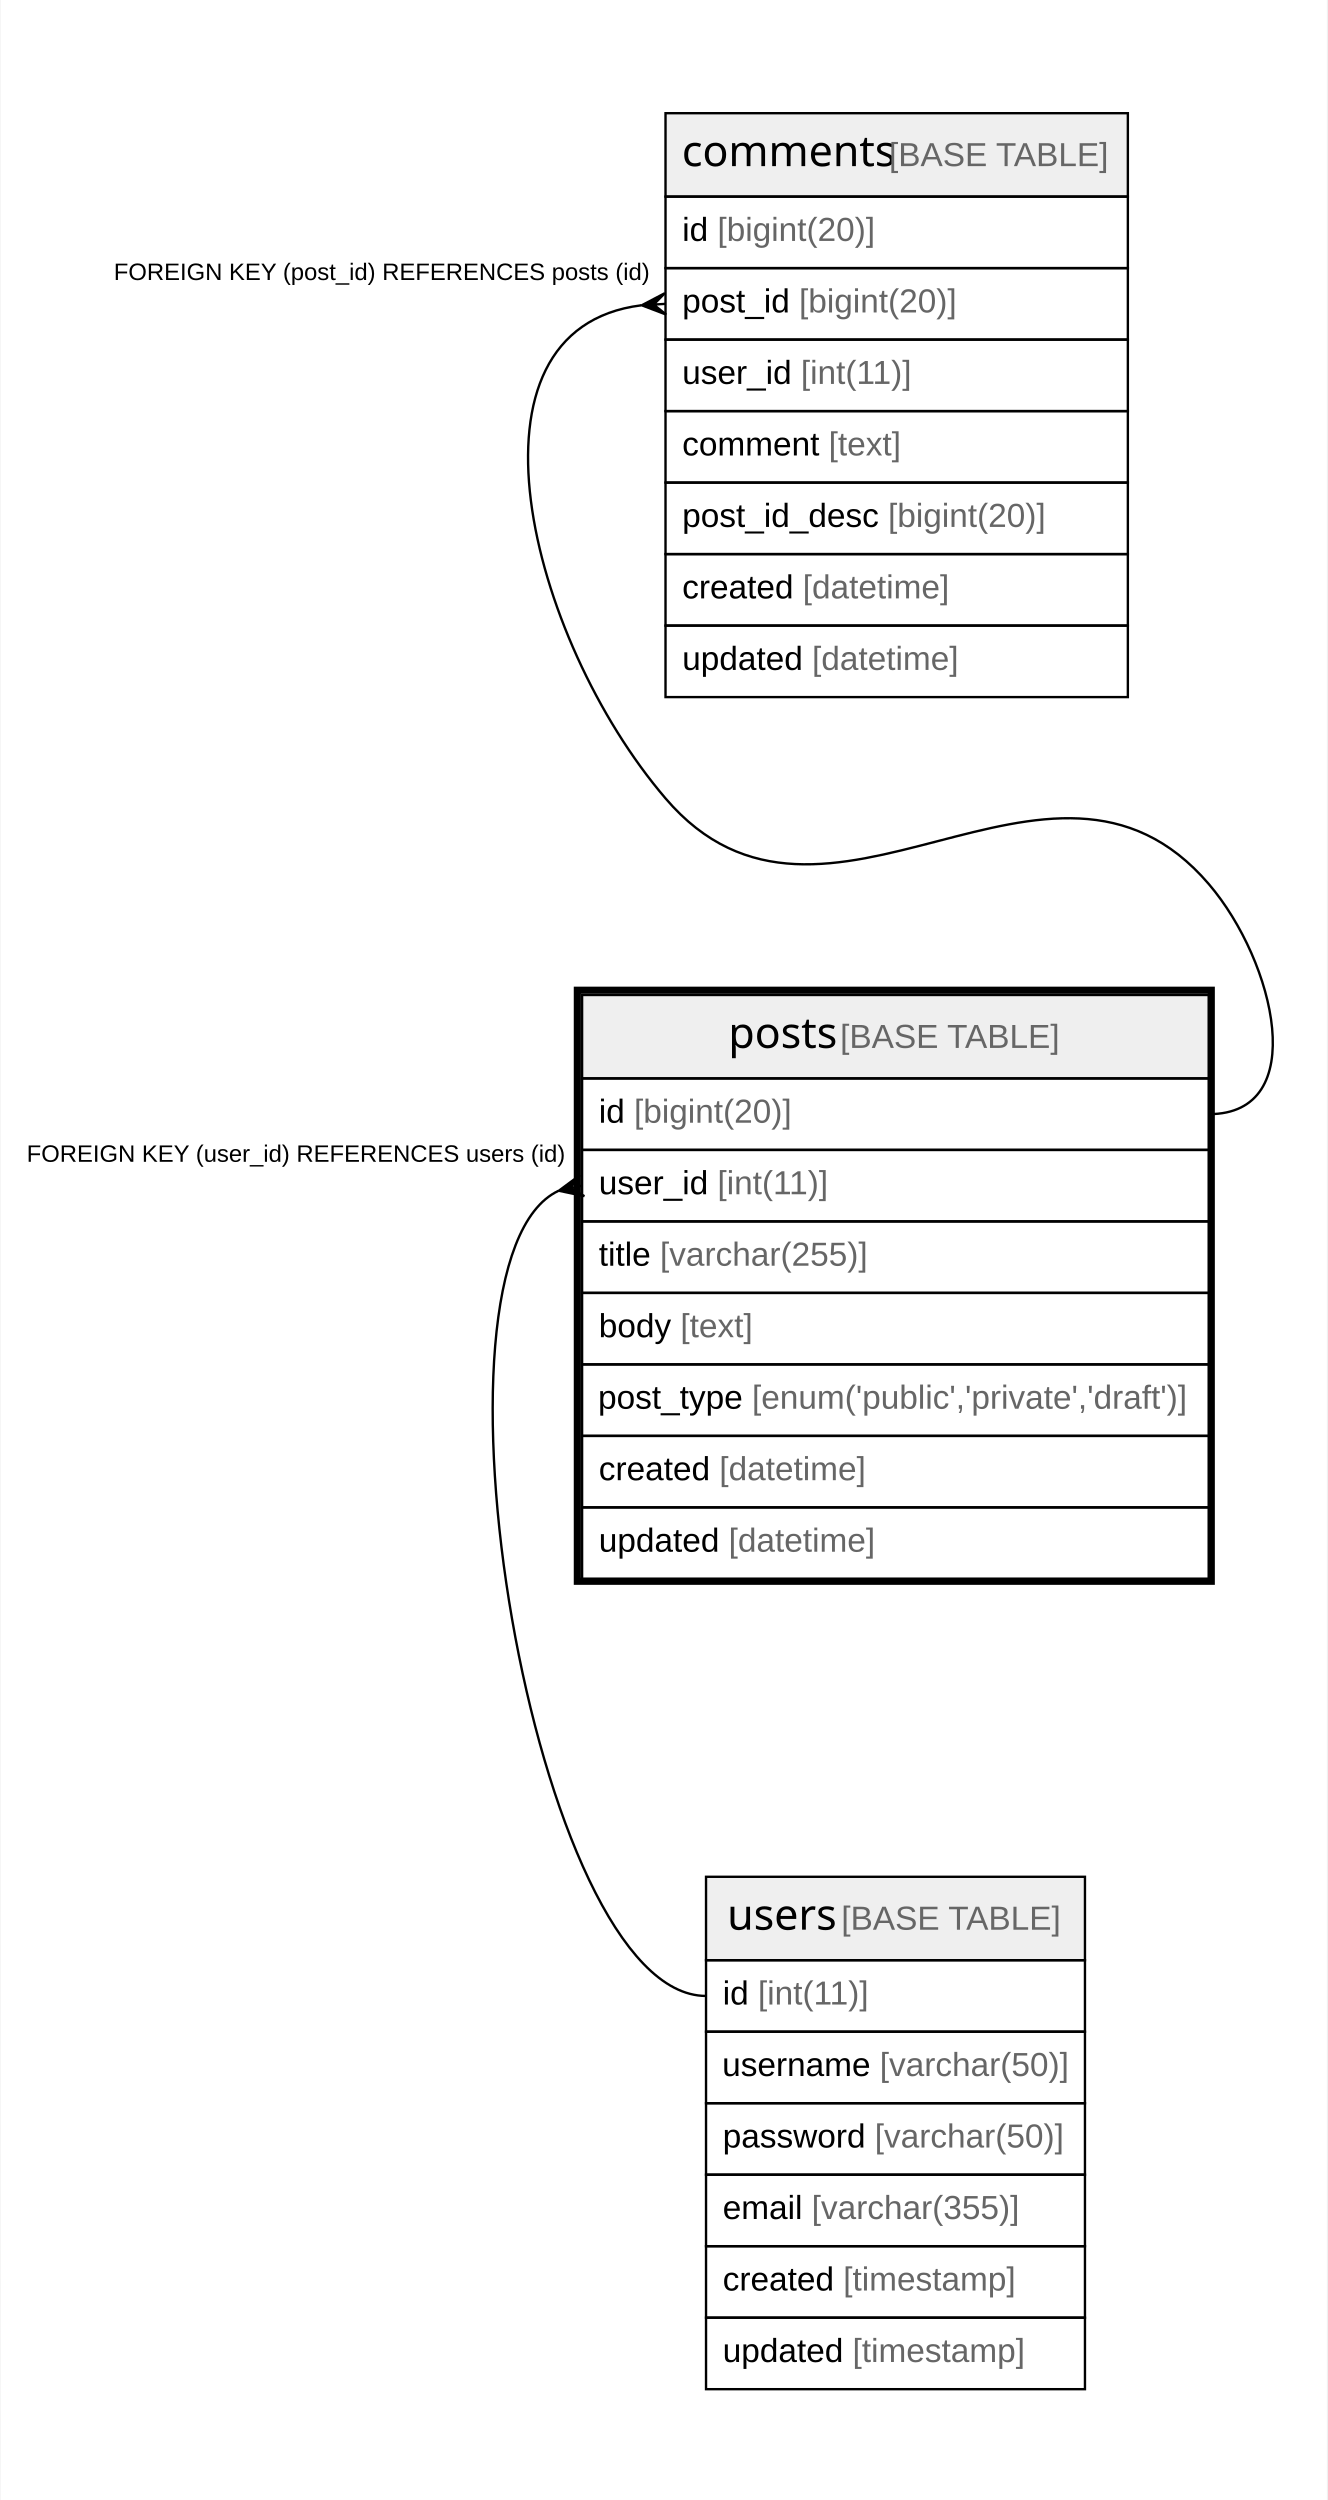
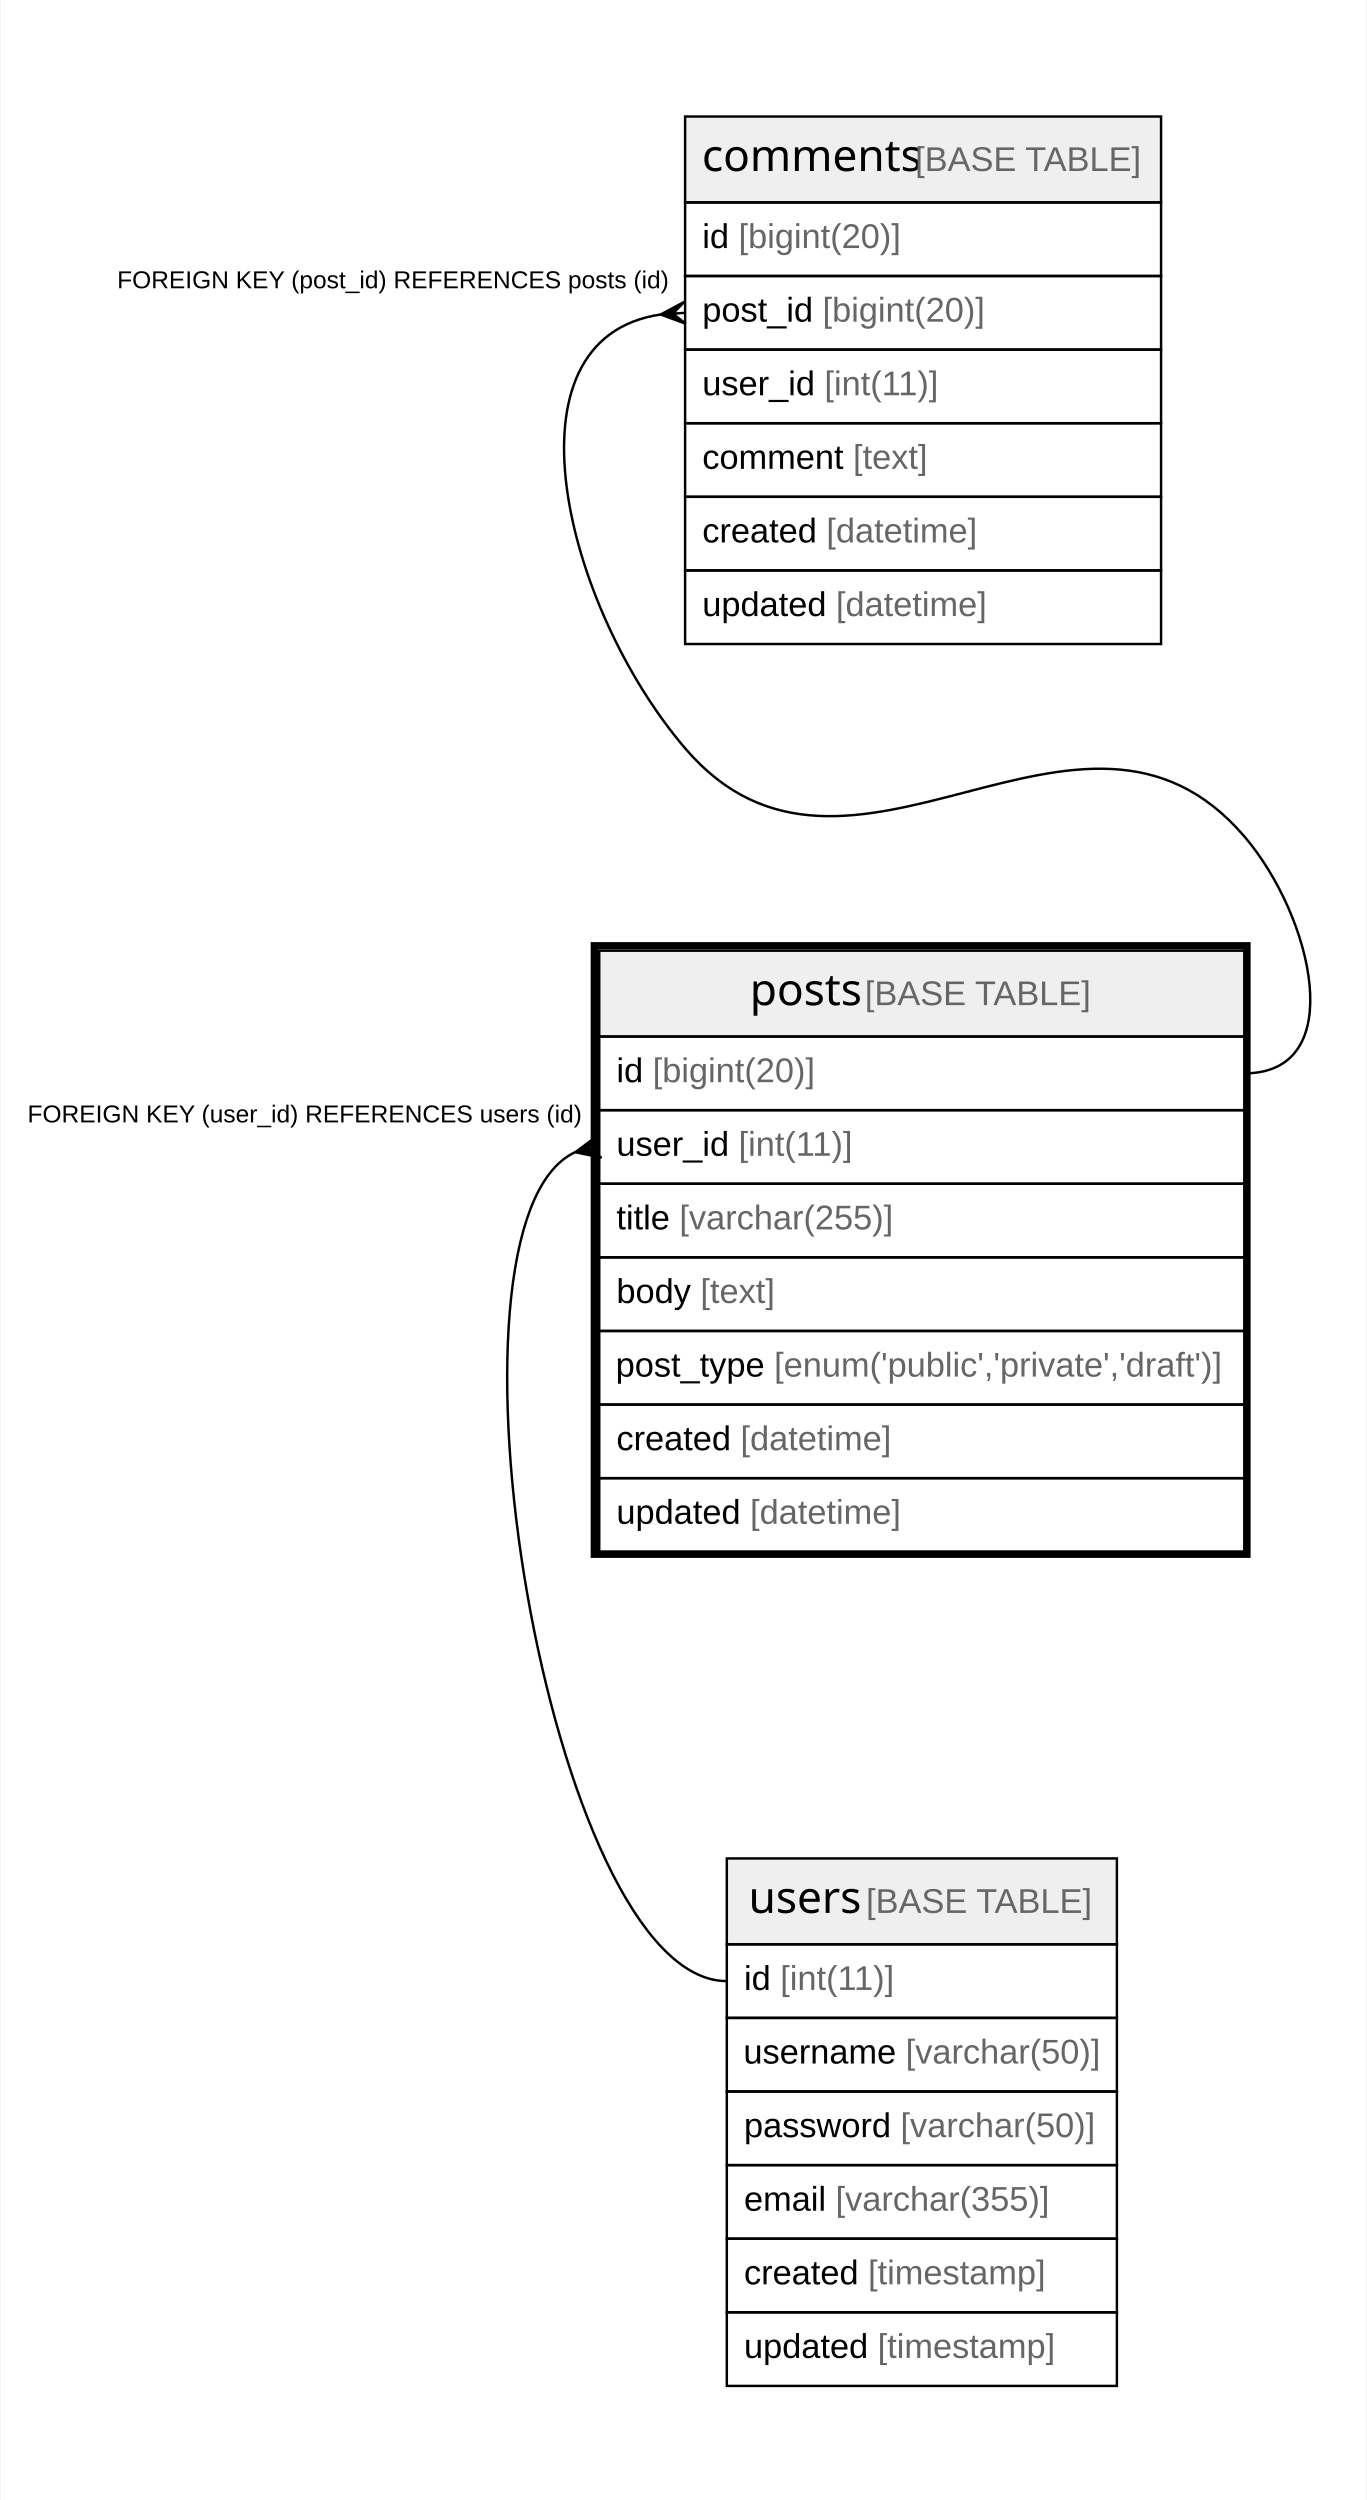
- <svg xmlns="http://www.w3.org/2000/svg" width="557pt" height="1049pt" viewBox="0.00 0.00 556.50 1049.00">
-   <g id="graph0" class="graph" transform="scale(1 1) rotate(0) translate(4 1045)">
-     <polygon fill="#ffffff" stroke="transparent" points="-4,4 -4,-1045 552.5,-1045 552.5,4 -4,4" />
+ <svg xmlns="http://www.w3.org/2000/svg" width="557pt" height="1019pt" viewBox="0.00 0.00 556.50 1019.00">
+   <g id="graph0" class="graph" transform="scale(1 1) rotate(0) translate(4 1015)">
+     <polygon fill="#ffffff" stroke="transparent" points="-4,4 -4,-1015 552.5,-1015 552.5,4 -4,4" />
    <g id="node1" class="node">
      <polygon fill="#efefef" stroke="transparent" points="240,-592.5 240,-627.5 503,-627.5 503,-592.5 240,-592.5" />
      <polygon fill="none" stroke="#000000" points="240,-592.5 240,-627.5 503,-627.5 503,-592.5 240,-592.5" />
      <text text-anchor="start" x="301.366" y="-605.3" font-family="Arial Bold" font-size="18.00" fill="#000000">posts</text>
      <text text-anchor="start" x="344.38" y="-605.3" font-family="Arial" font-size="14.00" fill="#000000"> </text>
      <text text-anchor="start" x="348.271" y="-605.3" font-family="Arial" font-size="14.00" fill="#666666">[BASE TABLE]</text>
      <polygon fill="none" stroke="#000000" points="240,-562.5 240,-592.5 503,-592.5 503,-562.5 240,-562.5" />
      <text text-anchor="start" x="247" y="-573.9" font-family="Arial" font-size="14.00" fill="#000000">id </text>
      <text text-anchor="start" x="261.78" y="-573.9" font-family="Arial" font-size="14.00" fill="#666666">[bigint(20)]</text>
      <polygon fill="none" stroke="#000000" points="240,-532.5 240,-562.5 503,-562.5 503,-532.5 240,-532.5" />
      <text text-anchor="start" x="247" y="-543.9" font-family="Arial" font-size="14.00" fill="#000000">user_id </text>
      <text text-anchor="start" x="296.788" y="-543.9" font-family="Arial" font-size="14.00" fill="#666666">[int(11)]</text>
      <polygon fill="none" stroke="#000000" points="240,-502.5 240,-532.5 503,-532.5 503,-502.5 240,-502.5" />
      <text text-anchor="start" x="247" y="-513.9" font-family="Arial" font-size="14.00" fill="#000000">title </text>
      <text text-anchor="start" x="272.668" y="-513.9" font-family="Arial" font-size="14.00" fill="#666666">[varchar(255)]</text>
      <polygon fill="none" stroke="#000000" points="240,-472.5 240,-502.5 503,-502.5 503,-472.5 240,-472.5" />
      <text text-anchor="start" x="247" y="-483.9" font-family="Arial" font-size="14.00" fill="#000000">body </text>
      <text text-anchor="start" x="281.238" y="-483.9" font-family="Arial" font-size="14.00" fill="#666666">[text]</text>
      <polygon fill="none" stroke="#000000" points="240,-442.5 240,-472.5 503,-472.5 503,-442.5 240,-442.5" />
      <text text-anchor="start" x="246.697" y="-453.9" font-family="Arial" font-size="14.00" fill="#000000">post_type </text>
      <text text-anchor="start" x="311.282" y="-453.9" font-family="Arial" font-size="14.00" fill="#666666">[enum('public','private','draft')]</text>
      <polygon fill="none" stroke="#000000" points="240,-412.5 240,-442.5 503,-442.5 503,-412.5 240,-412.5" />
      <text text-anchor="start" x="247" y="-423.9" font-family="Arial" font-size="14.00" fill="#000000">created </text>
      <text text-anchor="start" x="297.572" y="-423.9" font-family="Arial" font-size="14.00" fill="#666666">[datetime]</text>
      <polygon fill="none" stroke="#000000" points="240,-382.5 240,-412.5 503,-412.5 503,-382.5 240,-382.5" />
      <text text-anchor="start" x="247" y="-393.9" font-family="Arial" font-size="14.00" fill="#000000">updated </text>
      <text text-anchor="start" x="301.477" y="-393.9" font-family="Arial" font-size="14.00" fill="#666666">[datetime]</text>
      <polygon fill="none" stroke="#000000" stroke-width="3" points="238,-381.5 238,-629.5 504,-629.5 504,-381.5 238,-381.5" />
    </g>
    <g id="node3" class="node">
      <polygon fill="#efefef" stroke="transparent" points="292,-222.5 292,-257.5 451,-257.5 451,-222.5 292,-222.5" />
      <polygon fill="none" stroke="#000000" points="292,-222.5 292,-257.5 451,-257.5 451,-222.5 292,-222.5" />
      <text text-anchor="start" x="300.871" y="-235.3" font-family="Arial Bold" font-size="18.00" fill="#000000">users</text>
      <text text-anchor="start" x="344.875" y="-235.3" font-family="Arial" font-size="14.00" fill="#000000"> </text>
      <text text-anchor="start" x="348.766" y="-235.3" font-family="Arial" font-size="14.00" fill="#666666">[BASE TABLE]</text>
      <polygon fill="none" stroke="#000000" points="292,-192.5 292,-222.5 451,-222.5 451,-192.5 292,-192.5" />
      <text text-anchor="start" x="299" y="-203.9" font-family="Arial" font-size="14.00" fill="#000000">id </text>
      <text text-anchor="start" x="313.78" y="-203.9" font-family="Arial" font-size="14.00" fill="#666666">[int(11)]</text>
      <polygon fill="none" stroke="#000000" points="292,-162.5 292,-192.5 451,-192.5 451,-162.5 292,-162.5" />
      <text text-anchor="start" x="298.769" y="-173.9" font-family="Arial" font-size="14.00" fill="#000000">username </text>
      <text text-anchor="start" x="364.894" y="-173.9" font-family="Arial" font-size="14.00" fill="#666666">[varchar(50)]</text>
      <polygon fill="none" stroke="#000000" points="292,-132.5 292,-162.5 451,-162.5 451,-132.5 292,-132.5" />
      <text text-anchor="start" x="299" y="-143.9" font-family="Arial" font-size="14.00" fill="#000000">password </text>
      <text text-anchor="start" x="362.788" y="-143.9" font-family="Arial" font-size="14.00" fill="#666666">[varchar(50)]</text>
      <polygon fill="none" stroke="#000000" points="292,-102.5 292,-132.5 451,-132.5 451,-102.5 292,-102.5" />
      <text text-anchor="start" x="299" y="-113.9" font-family="Arial" font-size="14.00" fill="#000000">email </text>
      <text text-anchor="start" x="336.33" y="-113.9" font-family="Arial" font-size="14.00" fill="#666666">[varchar(355)]</text>
      <polygon fill="none" stroke="#000000" points="292,-72.5 292,-102.5 451,-102.5 451,-72.5 292,-72.5" />
      <text text-anchor="start" x="299" y="-83.9" font-family="Arial" font-size="14.00" fill="#000000">created </text>
      <text text-anchor="start" x="349.572" y="-83.9" font-family="Arial" font-size="14.00" fill="#666666">[timestamp]</text>
      <polygon fill="none" stroke="#000000" points="292,-42.5 292,-72.5 451,-72.5 451,-42.5 292,-42.5" />
      <text text-anchor="start" x="299" y="-53.9" font-family="Arial" font-size="14.00" fill="#000000">updated </text>
      <text text-anchor="start" x="353.477" y="-53.9" font-family="Arial" font-size="14.00" fill="#666666">[timestamp]</text>
    </g>
    <g id="edge2" class="edge">
      <path fill="none" stroke="#000000" d="M230.087,-545.329C168.495,-516.372 219.149,-207.5 292,-207.5" />
      <polygon fill="#000000" stroke="#000000" points="230.232,-545.36 239.037,-551.896 235.116,-546.43 240,-547.5 240,-547.5 240,-547.5 235.116,-546.43 240.963,-543.104 230.232,-545.36 230.232,-545.36" />
      <text text-anchor="start" x="6.945" y="-557.5" font-family="Arial" font-size="10.00" fill="#000000">FOREIGN KEY (user_id) REFERENCES users (id)</text>
    </g>
    <g id="node2" class="node">
-       <polygon fill="#efefef" stroke="transparent" points="275,-962.5 275,-997.5 469,-997.5 469,-962.5 275,-962.5" />
-       <polygon fill="none" stroke="#000000" points="275,-962.5 275,-997.5 469,-997.5 469,-962.5 275,-962.5" />
-       <text text-anchor="start" x="281.87" y="-975.3" font-family="Arial Bold" font-size="18.00" fill="#000000">comments</text>
-       <text text-anchor="start" x="364.876" y="-975.3" font-family="Arial" font-size="14.00" fill="#000000"> </text>
-       <text text-anchor="start" x="368.766" y="-975.3" font-family="Arial" font-size="14.00" fill="#666666">[BASE TABLE]</text>
-       <polygon fill="none" stroke="#000000" points="275,-932.5 275,-962.5 469,-962.5 469,-932.5 275,-932.5" />
-       <text text-anchor="start" x="282" y="-943.9" font-family="Arial" font-size="14.00" fill="#000000">id </text>
-       <text text-anchor="start" x="296.78" y="-943.9" font-family="Arial" font-size="14.00" fill="#666666">[bigint(20)]</text>
+       <polygon fill="#efefef" stroke="transparent" points="275,-932.5 275,-967.5 469,-967.5 469,-932.5 275,-932.5" />
+       <polygon fill="none" stroke="#000000" points="275,-932.5 275,-967.5 469,-967.5 469,-932.5 275,-932.5" />
+       <text text-anchor="start" x="281.87" y="-945.3" font-family="Arial Bold" font-size="18.00" fill="#000000">comments</text>
+       <text text-anchor="start" x="364.876" y="-945.3" font-family="Arial" font-size="14.00" fill="#000000"> </text>
+       <text text-anchor="start" x="368.766" y="-945.3" font-family="Arial" font-size="14.00" fill="#666666">[BASE TABLE]</text>
      <polygon fill="none" stroke="#000000" points="275,-902.5 275,-932.5 469,-932.5 469,-902.5 275,-902.5" />
-       <text text-anchor="start" x="282" y="-913.9" font-family="Arial" font-size="14.00" fill="#000000">post_id </text>
-       <text text-anchor="start" x="331.018" y="-913.9" font-family="Arial" font-size="14.00" fill="#666666">[bigint(20)]</text>
+       <text text-anchor="start" x="282" y="-913.9" font-family="Arial" font-size="14.00" fill="#000000">id </text>
+       <text text-anchor="start" x="296.78" y="-913.9" font-family="Arial" font-size="14.00" fill="#666666">[bigint(20)]</text>
      <polygon fill="none" stroke="#000000" points="275,-872.5 275,-902.5 469,-902.5 469,-872.5 275,-872.5" />
-       <text text-anchor="start" x="282" y="-883.9" font-family="Arial" font-size="14.00" fill="#000000">user_id </text>
-       <text text-anchor="start" x="331.788" y="-883.9" font-family="Arial" font-size="14.00" fill="#666666">[int(11)]</text>
+       <text text-anchor="start" x="282" y="-883.9" font-family="Arial" font-size="14.00" fill="#000000">post_id </text>
+       <text text-anchor="start" x="331.018" y="-883.9" font-family="Arial" font-size="14.00" fill="#666666">[bigint(20)]</text>
      <polygon fill="none" stroke="#000000" points="275,-842.5 275,-872.5 469,-872.5 469,-842.5 275,-842.5" />
-       <text text-anchor="start" x="282" y="-853.9" font-family="Arial" font-size="14.00" fill="#000000">comment </text>
-       <text text-anchor="start" x="343.45" y="-853.9" font-family="Arial" font-size="14.00" fill="#666666">[text]</text>
+       <text text-anchor="start" x="282" y="-853.9" font-family="Arial" font-size="14.00" fill="#000000">user_id </text>
+       <text text-anchor="start" x="331.788" y="-853.9" font-family="Arial" font-size="14.00" fill="#666666">[int(11)]</text>
      <polygon fill="none" stroke="#000000" points="275,-812.5 275,-842.5 469,-842.5 469,-812.5 275,-812.5" />
-       <text text-anchor="start" x="282" y="-823.9" font-family="Arial" font-size="14.00" fill="#000000">post_id_desc </text>
-       <text text-anchor="start" x="368.366" y="-823.9" font-family="Arial" font-size="14.00" fill="#666666">[bigint(20)]</text>
+       <text text-anchor="start" x="282" y="-823.9" font-family="Arial" font-size="14.00" fill="#000000">comment </text>
+       <text text-anchor="start" x="343.45" y="-823.9" font-family="Arial" font-size="14.00" fill="#666666">[text]</text>
      <polygon fill="none" stroke="#000000" points="275,-782.5 275,-812.5 469,-812.5 469,-782.5 275,-782.5" />
      <text text-anchor="start" x="282" y="-793.9" font-family="Arial" font-size="14.00" fill="#000000">created </text>
      <text text-anchor="start" x="332.572" y="-793.9" font-family="Arial" font-size="14.00" fill="#666666">[datetime]</text>
      <polygon fill="none" stroke="#000000" points="275,-752.5 275,-782.5 469,-782.5 469,-752.5 275,-752.5" />
      <text text-anchor="start" x="282" y="-763.9" font-family="Arial" font-size="14.00" fill="#000000">updated </text>
      <text text-anchor="start" x="336.477" y="-763.9" font-family="Arial" font-size="14.00" fill="#666666">[datetime]</text>
    </g>
    <g id="edge1" class="edge">
-       <path fill="none" stroke="#000000" d="M264.757,-916.883C185.344,-906.869 217.43,-777.373 275,-710 341.645,-632.007 436.355,-751.993 503,-674 530.862,-641.394 545.889,-577.5 503,-577.5" />
-       <polygon fill="#000000" stroke="#000000" points="265.018,-916.899 274.729,-921.992 270.009,-917.199 275,-917.5 275,-917.5 275,-917.5 270.009,-917.199 275.271,-913.008 265.018,-916.899 265.018,-916.899" />
-       <text text-anchor="start" x="43.495" y="-927.5" font-family="Arial" font-size="10.00" fill="#000000">FOREIGN KEY (post_id) REFERENCES posts (id)</text>
+       <path fill="none" stroke="#000000" d="M265.006,-886.804C198.642,-877.057 226.054,-767.281 275,-710 341.645,-632.007 436.355,-751.993 503,-674 530.862,-641.394 545.889,-577.5 503,-577.5" />
+       <polygon fill="#000000" stroke="#000000" points="265.024,-886.806 274.688,-891.989 270.012,-887.153 275,-887.5 275,-887.5 275,-887.5 270.012,-887.153 275.312,-883.011 265.024,-886.806 265.024,-886.806" />
+       <text text-anchor="start" x="43.495" y="-897.5" font-family="Arial" font-size="10.00" fill="#000000">FOREIGN KEY (post_id) REFERENCES posts (id)</text>
    </g>
  </g>
</svg>
